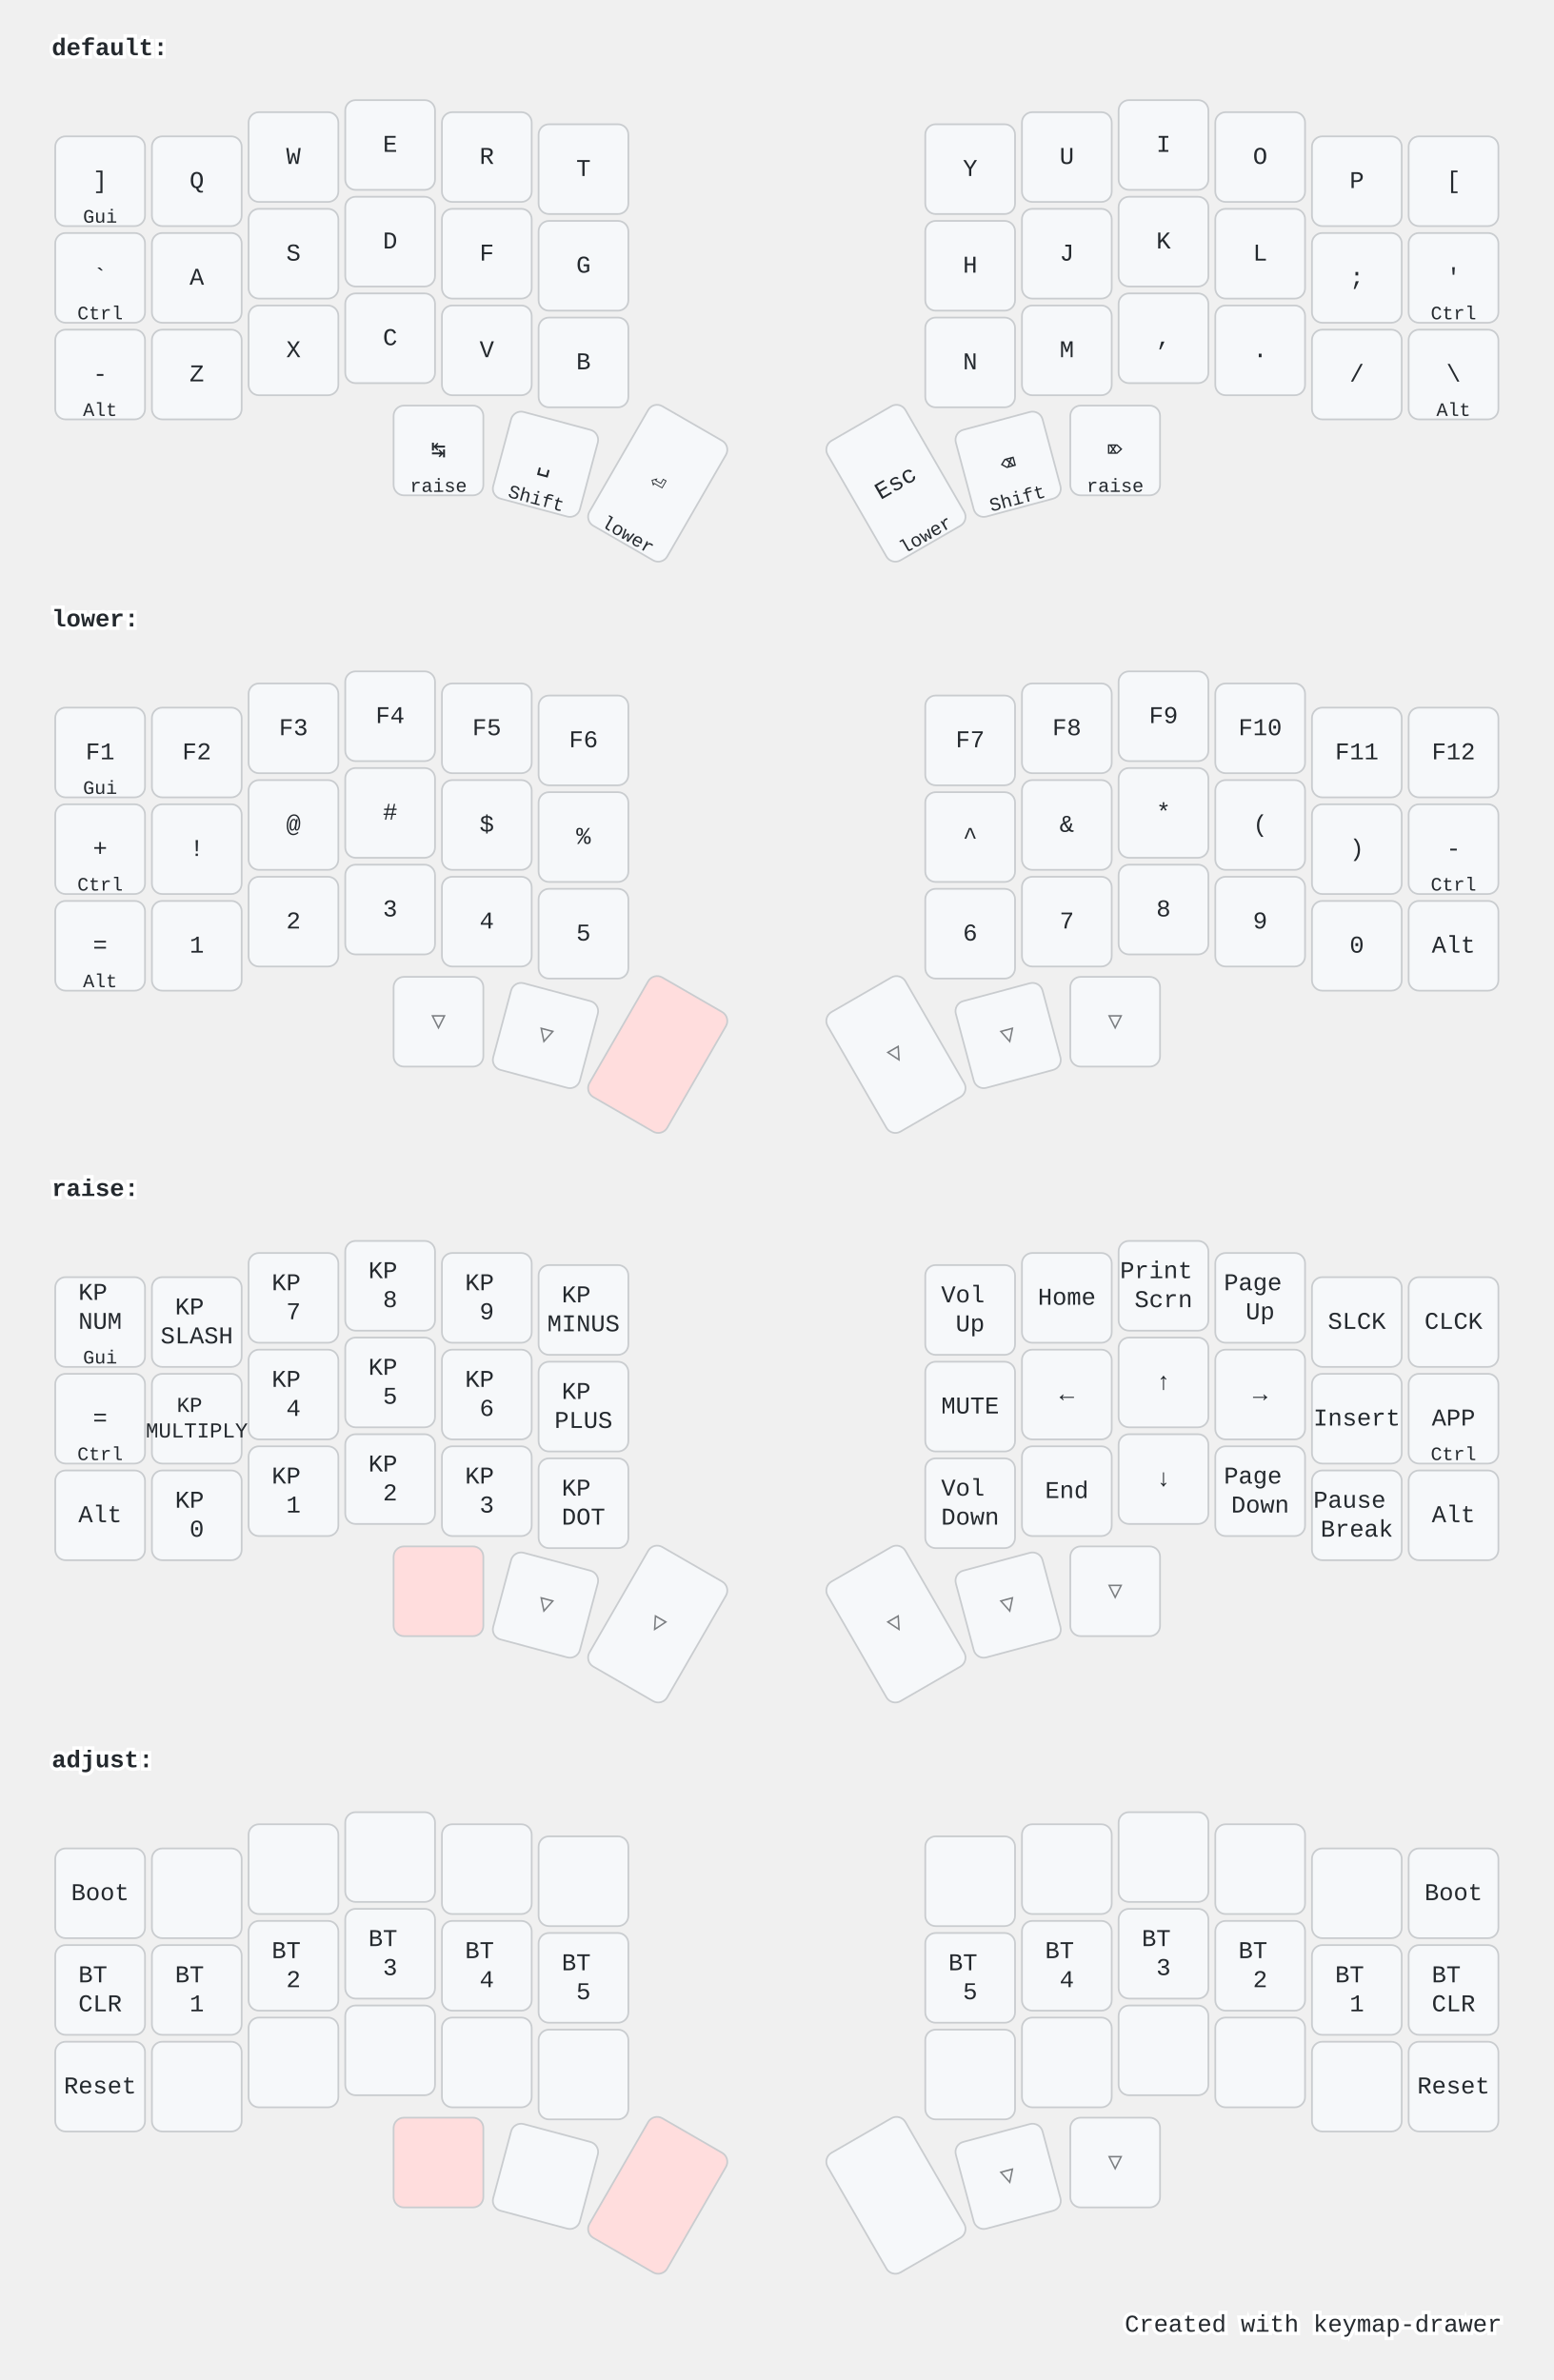
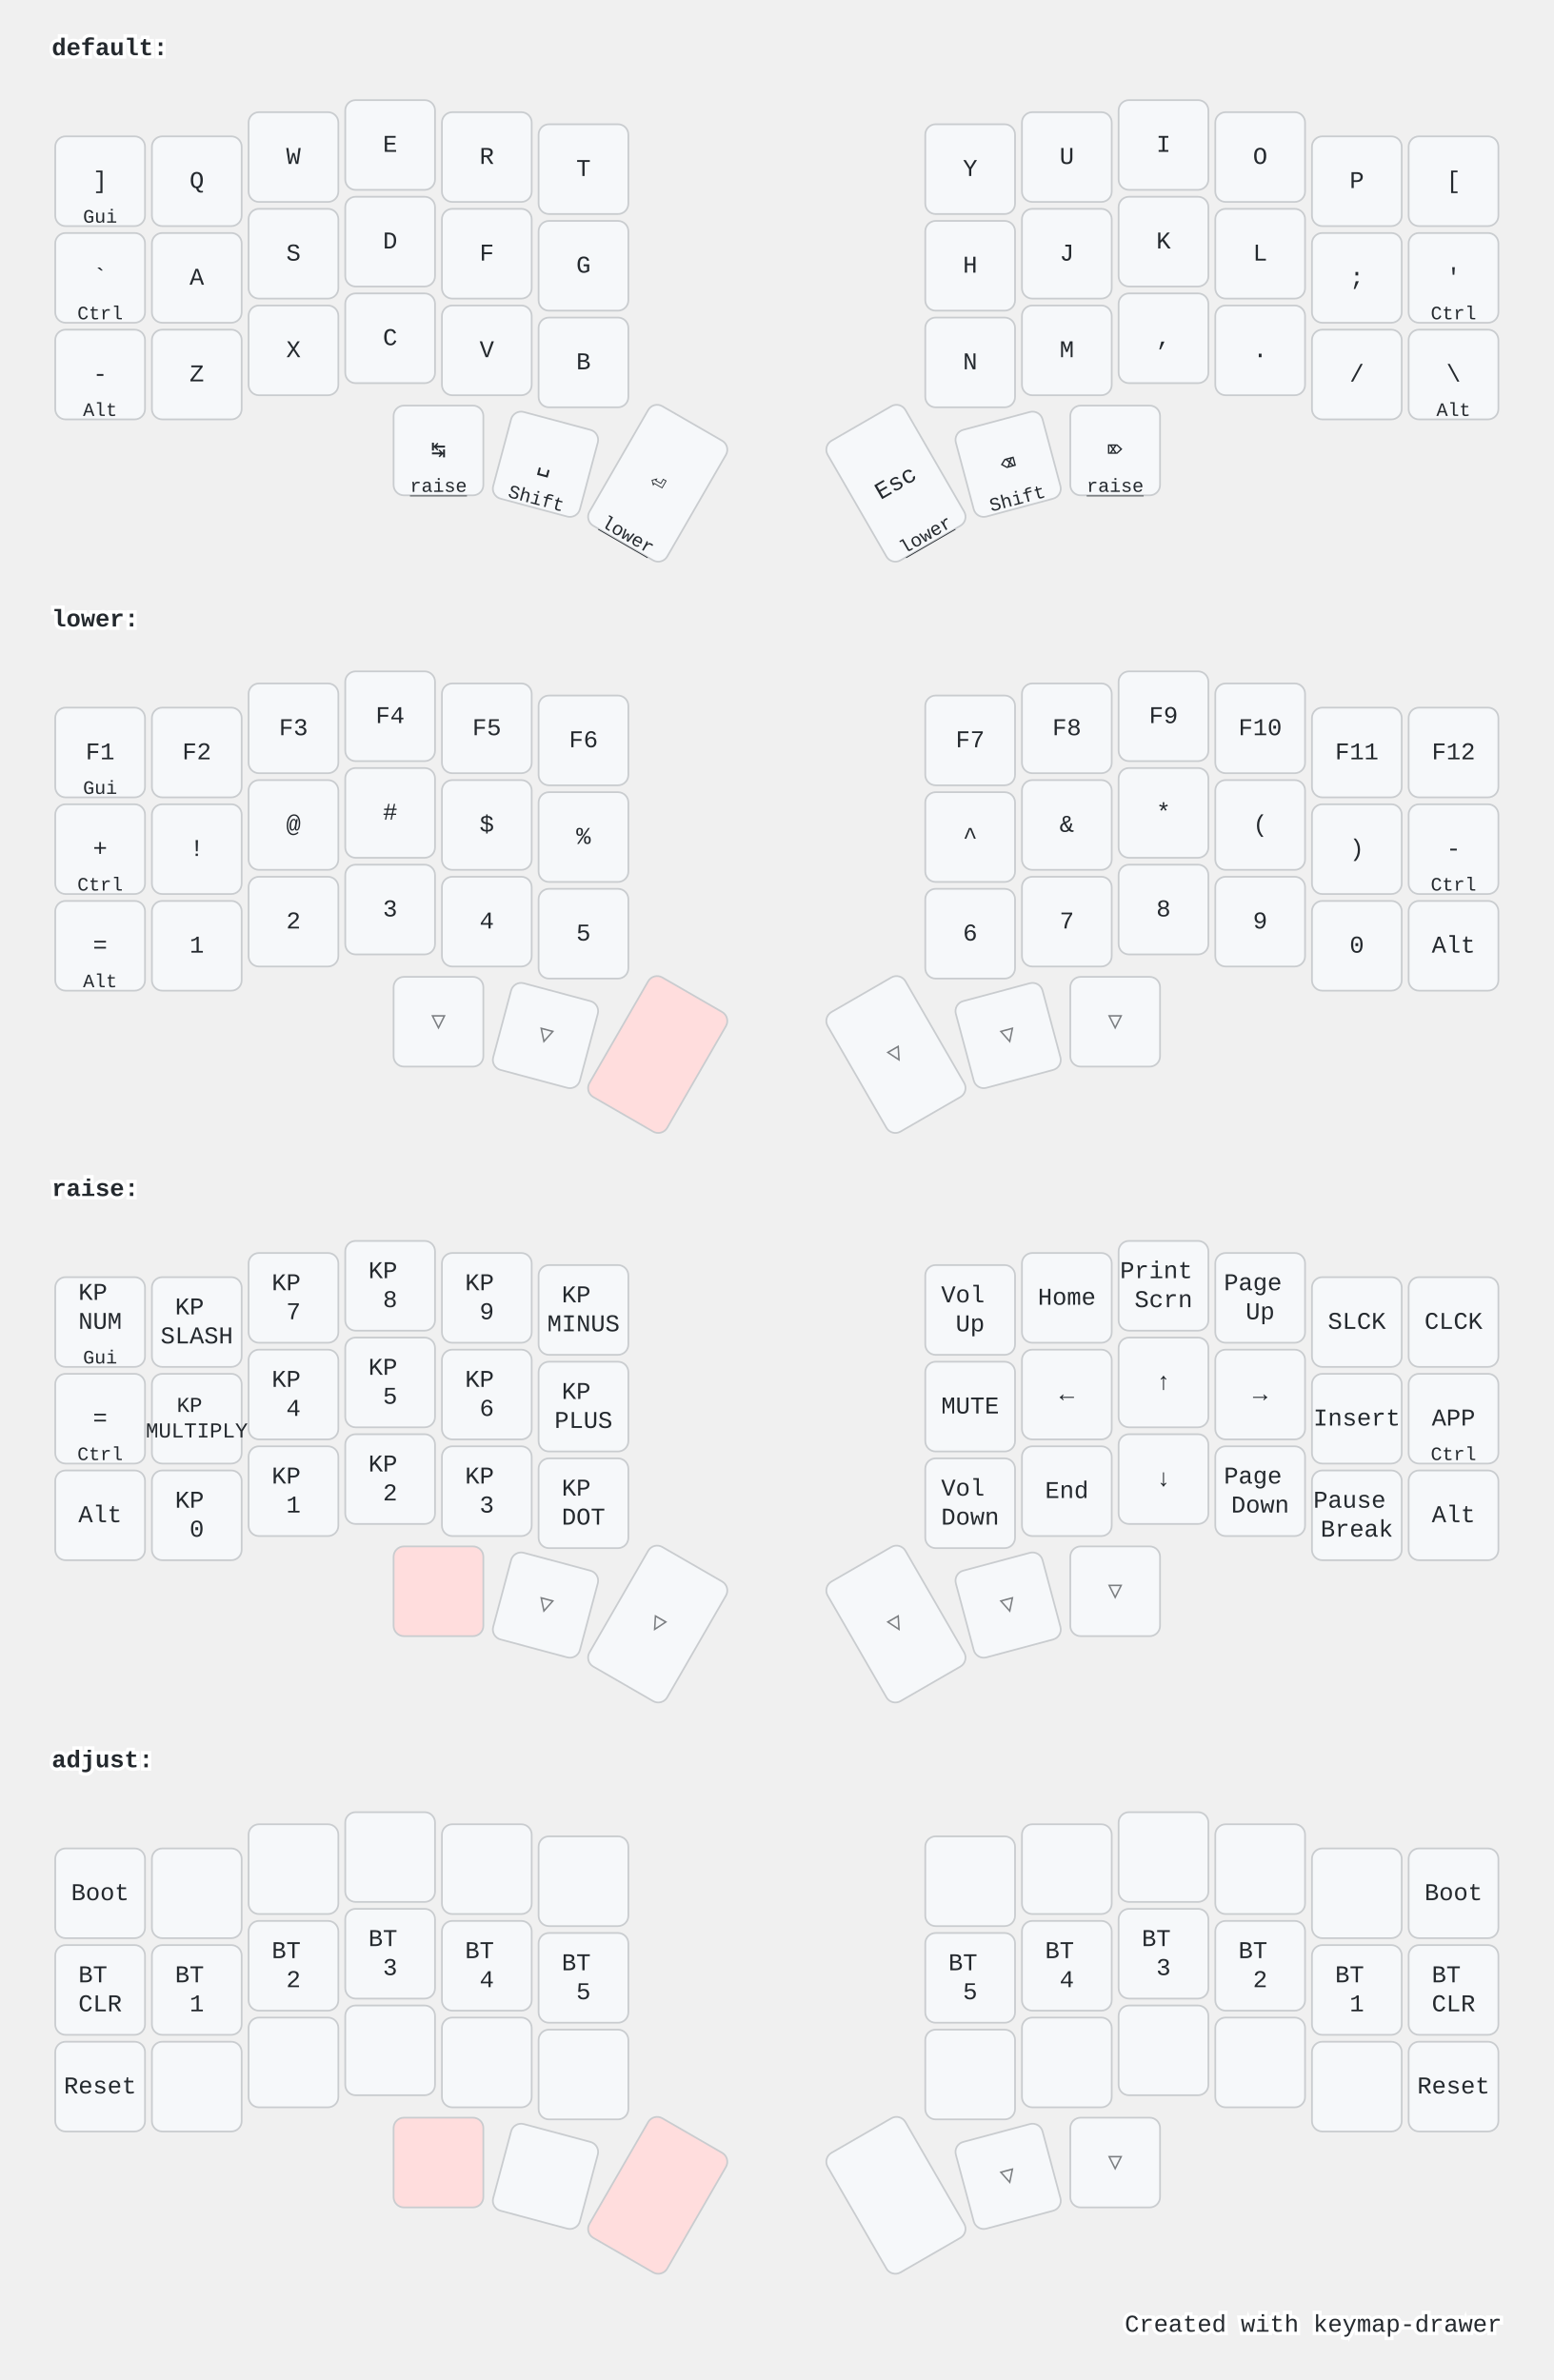
<svg xmlns="http://www.w3.org/2000/svg" width="900" height="1379" viewBox="0 0 900 1379" class="keymap">
  <style>/* inherit to force styles through use tags */
svg path {
    fill: inherit;
}

/* font and background color specifications */
svg.keymap {
    font-family: SFMono-Regular,Consolas,Liberation Mono,Menlo,monospace;
    font-size: 14px;
    font-kerning: normal;
    text-rendering: optimizeLegibility;
    fill: #24292e;
}

/* default key styling */
rect.key {
    fill: #f6f8fa;
}

rect.key, rect.combo {
    stroke: #c9cccf;
    stroke-width: 1;
}

/* default key side styling, only used is draw_key_sides is set */
rect.side {
    filter: brightness(90%);
}

/* color accent for combo boxes */
rect.combo, rect.combo-separate {
    fill: #cdf;
}

/* color accent for held keys */
rect.held, rect.combo.held {
    fill: #fdd;
}

/* color accent for ghost (optional) keys */
rect.ghost, rect.combo.ghost {
    stroke-dasharray: 4, 4;
    stroke-width: 2;
}

text {
    text-anchor: middle;
    dominant-baseline: middle;
}

/* styling for layer labels */
text.label {
    font-weight: bold;
    text-anchor: start;
    stroke: white;
    stroke-width: 4;
    paint-order: stroke;
}

/* styling for optional footer */
text.footer {
    text-anchor: end;
    dominant-baseline: auto;
    stroke: white;
    stroke-width: 4;
    paint-order: stroke;
}

/* styling for combo tap, and key hold/shifted label text */
text.combo, text.hold, text.shifted {
    font-size: 11px;
}

text.hold {
    text-anchor: middle;
    dominant-baseline: auto;
}

text.shifted {
    text-anchor: middle;
    dominant-baseline: hanging;
+ }
+ 
+ text.layer-activator {
+     text-decoration: underline;
}

/* styling for hold/shifted label text in combo box */
text.combo.hold, text.combo.shifted {
    font-size: 8px;
}

/* lighter symbol for transparent keys */
text.trans {
    fill: #7b7e81;
}

/* styling for combo dendrons */
path.combo {
    stroke-width: 1;
    stroke: gray;
    fill: none;
}

/* Start Tabler Icons Cleanup */
/* cannot use height/width with glyphs */
.icon-tabler &gt; path {
    fill: inherit;
    stroke: inherit;
    stroke-width: 2;
}
/* hide tabler's default box */
.icon-tabler &gt; path[stroke="none"][fill="none"] {
    visibility: hidden;
}
/* End Tabler Icons Cleanup */

@media (prefers-color-scheme: dark) {
svg.keymap { fill: #d1d6db; }
rect.key { fill: #3f4750; }
rect.key, rect.combo { stroke: #60666c; }
rect.combo, rect.combo-separate { fill: #1f3d7a; }
rect.held, rect.combo.held { fill: #854747; }
text.label, text.footer { stroke: black; }
text.trans { fill: #7e8184; }
path.combo { stroke: #7f7f7f; }

}</style>
  <g transform="translate(30, 0)" class="layer-default">
-     <text x="0" y="28" class="label">default:</text>
+     <text x="0" y="28" class="label" id="default">default:</text>
    <g transform="translate(0, 56)">
      <g transform="translate(28, 49)" class="key keypos-0">
        <rect rx="6" ry="6" x="-26" y="-26" width="52" height="52" class="key" />
        <text x="0" y="0" class="key tap">]</text>
        <text x="0" y="24" class="key hold">Gui</text>
      </g>
      <g transform="translate(84, 49)" class="key keypos-1">
        <rect rx="6" ry="6" x="-26" y="-26" width="52" height="52" class="key" />
        <text x="0" y="0" class="key tap">Q</text>
      </g>
      <g transform="translate(140, 35)" class="key keypos-2">
        <rect rx="6" ry="6" x="-26" y="-26" width="52" height="52" class="key" />
        <text x="0" y="0" class="key tap">W</text>
      </g>
      <g transform="translate(196, 28)" class="key keypos-3">
        <rect rx="6" ry="6" x="-26" y="-26" width="52" height="52" class="key" />
        <text x="0" y="0" class="key tap">E</text>
      </g>
      <g transform="translate(252, 35)" class="key keypos-4">
        <rect rx="6" ry="6" x="-26" y="-26" width="52" height="52" class="key" />
        <text x="0" y="0" class="key tap">R</text>
      </g>
      <g transform="translate(308, 42)" class="key keypos-5">
        <rect rx="6" ry="6" x="-26" y="-26" width="52" height="52" class="key" />
        <text x="0" y="0" class="key tap">T</text>
      </g>
      <g transform="translate(532, 42)" class="key keypos-6">
        <rect rx="6" ry="6" x="-26" y="-26" width="52" height="52" class="key" />
        <text x="0" y="0" class="key tap">Y</text>
      </g>
      <g transform="translate(588, 35)" class="key keypos-7">
        <rect rx="6" ry="6" x="-26" y="-26" width="52" height="52" class="key" />
        <text x="0" y="0" class="key tap">U</text>
      </g>
      <g transform="translate(644, 28)" class="key keypos-8">
        <rect rx="6" ry="6" x="-26" y="-26" width="52" height="52" class="key" />
        <text x="0" y="0" class="key tap">I</text>
      </g>
      <g transform="translate(700, 35)" class="key keypos-9">
        <rect rx="6" ry="6" x="-26" y="-26" width="52" height="52" class="key" />
        <text x="0" y="0" class="key tap">O</text>
      </g>
      <g transform="translate(756, 49)" class="key keypos-10">
        <rect rx="6" ry="6" x="-26" y="-26" width="52" height="52" class="key" />
        <text x="0" y="0" class="key tap">P</text>
      </g>
      <g transform="translate(812, 49)" class="key keypos-11">
        <rect rx="6" ry="6" x="-26" y="-26" width="52" height="52" class="key" />
        <text x="0" y="0" class="key tap">[</text>
      </g>
      <g transform="translate(28, 105)" class="key keypos-12">
        <rect rx="6" ry="6" x="-26" y="-26" width="52" height="52" class="key" />
        <text x="0" y="0" class="key tap">`</text>
        <text x="0" y="24" class="key hold">Ctrl</text>
      </g>
      <g transform="translate(84, 105)" class="key keypos-13">
        <rect rx="6" ry="6" x="-26" y="-26" width="52" height="52" class="key" />
        <text x="0" y="0" class="key tap">A</text>
      </g>
      <g transform="translate(140, 91)" class="key keypos-14">
        <rect rx="6" ry="6" x="-26" y="-26" width="52" height="52" class="key" />
        <text x="0" y="0" class="key tap">S</text>
      </g>
      <g transform="translate(196, 84)" class="key keypos-15">
        <rect rx="6" ry="6" x="-26" y="-26" width="52" height="52" class="key" />
        <text x="0" y="0" class="key tap">D</text>
      </g>
      <g transform="translate(252, 91)" class="key keypos-16">
        <rect rx="6" ry="6" x="-26" y="-26" width="52" height="52" class="key" />
        <text x="0" y="0" class="key tap">F</text>
      </g>
      <g transform="translate(308, 98)" class="key keypos-17">
        <rect rx="6" ry="6" x="-26" y="-26" width="52" height="52" class="key" />
        <text x="0" y="0" class="key tap">G</text>
      </g>
      <g transform="translate(532, 98)" class="key keypos-18">
        <rect rx="6" ry="6" x="-26" y="-26" width="52" height="52" class="key" />
        <text x="0" y="0" class="key tap">H</text>
      </g>
      <g transform="translate(588, 91)" class="key keypos-19">
        <rect rx="6" ry="6" x="-26" y="-26" width="52" height="52" class="key" />
        <text x="0" y="0" class="key tap">J</text>
      </g>
      <g transform="translate(644, 84)" class="key keypos-20">
        <rect rx="6" ry="6" x="-26" y="-26" width="52" height="52" class="key" />
        <text x="0" y="0" class="key tap">K</text>
      </g>
      <g transform="translate(700, 91)" class="key keypos-21">
        <rect rx="6" ry="6" x="-26" y="-26" width="52" height="52" class="key" />
        <text x="0" y="0" class="key tap">L</text>
      </g>
      <g transform="translate(756, 105)" class="key keypos-22">
        <rect rx="6" ry="6" x="-26" y="-26" width="52" height="52" class="key" />
        <text x="0" y="0" class="key tap">;</text>
      </g>
      <g transform="translate(812, 105)" class="key keypos-23">
        <rect rx="6" ry="6" x="-26" y="-26" width="52" height="52" class="key" />
        <text x="0" y="0" class="key tap">'</text>
        <text x="0" y="24" class="key hold">Ctrl</text>
      </g>
      <g transform="translate(28, 161)" class="key keypos-24">
        <rect rx="6" ry="6" x="-26" y="-26" width="52" height="52" class="key" />
        <text x="0" y="0" class="key tap">-</text>
        <text x="0" y="24" class="key hold">Alt</text>
      </g>
      <g transform="translate(84, 161)" class="key keypos-25">
        <rect rx="6" ry="6" x="-26" y="-26" width="52" height="52" class="key" />
        <text x="0" y="0" class="key tap">Z</text>
      </g>
      <g transform="translate(140, 147)" class="key keypos-26">
        <rect rx="6" ry="6" x="-26" y="-26" width="52" height="52" class="key" />
        <text x="0" y="0" class="key tap">X</text>
      </g>
      <g transform="translate(196, 140)" class="key keypos-27">
        <rect rx="6" ry="6" x="-26" y="-26" width="52" height="52" class="key" />
        <text x="0" y="0" class="key tap">C</text>
      </g>
      <g transform="translate(252, 147)" class="key keypos-28">
        <rect rx="6" ry="6" x="-26" y="-26" width="52" height="52" class="key" />
        <text x="0" y="0" class="key tap">V</text>
      </g>
      <g transform="translate(308, 154)" class="key keypos-29">
        <rect rx="6" ry="6" x="-26" y="-26" width="52" height="52" class="key" />
        <text x="0" y="0" class="key tap">B</text>
      </g>
      <g transform="translate(532, 154)" class="key keypos-30">
        <rect rx="6" ry="6" x="-26" y="-26" width="52" height="52" class="key" />
        <text x="0" y="0" class="key tap">N</text>
      </g>
      <g transform="translate(588, 147)" class="key keypos-31">
        <rect rx="6" ry="6" x="-26" y="-26" width="52" height="52" class="key" />
        <text x="0" y="0" class="key tap">M</text>
      </g>
      <g transform="translate(644, 140)" class="key keypos-32">
        <rect rx="6" ry="6" x="-26" y="-26" width="52" height="52" class="key" />
        <text x="0" y="0" class="key tap">,</text>
      </g>
      <g transform="translate(700, 147)" class="key keypos-33">
        <rect rx="6" ry="6" x="-26" y="-26" width="52" height="52" class="key" />
        <text x="0" y="0" class="key tap">.</text>
      </g>
      <g transform="translate(756, 161)" class="key keypos-34">
        <rect rx="6" ry="6" x="-26" y="-26" width="52" height="52" class="key" />
        <text x="0" y="0" class="key tap">/</text>
      </g>
      <g transform="translate(812, 161)" class="key keypos-35">
        <rect rx="6" ry="6" x="-26" y="-26" width="52" height="52" class="key" />
        <text x="0" y="0" class="key tap">\</text>
        <text x="0" y="24" class="key hold">Alt</text>
      </g>
      <g transform="translate(224, 205)" class="key keypos-36">
        <rect rx="6" ry="6" x="-26" y="-26" width="52" height="52" class="key" />
        <text x="0" y="0" class="key tap">↹</text>
-         <text x="0" y="24" class="key hold">raise</text>
+         <a href="#raise">
+           <text x="0" y="24" class="key hold layer-activator">raise</text>
+         </a>
      </g>
      <g transform="translate(286, 213) rotate(15.0)" class="key keypos-37">
        <rect rx="6" ry="6" x="-26" y="-26" width="52" height="52" class="key" />
        <text x="0" y="0" class="key tap">␣</text>
        <text x="0" y="24" class="key hold">Shift</text>
      </g>
      <g transform="translate(351, 224) rotate(30.0)" class="key keypos-38">
        <rect rx="6" ry="6" x="-26" y="-40" width="52" height="80" class="key" />
        <text x="0" y="0" class="key tap">⏎</text>
-         <text x="0" y="38" class="key hold">lower</text>
+         <a href="#lower">
+           <text x="0" y="38" class="key hold layer-activator">lower</text>
+         </a>
      </g>
      <g transform="translate(489, 224) rotate(-30.0)" class="key keypos-39">
        <rect rx="6" ry="6" x="-26" y="-40" width="52" height="80" class="key" />
        <text x="0" y="0" class="key tap">Esc</text>
-         <text x="0" y="38" class="key hold">lower</text>
+         <a href="#lower">
+           <text x="0" y="38" class="key hold layer-activator">lower</text>
+         </a>
      </g>
      <g transform="translate(554, 213) rotate(-15.0)" class="key keypos-40">
        <rect rx="6" ry="6" x="-26" y="-26" width="52" height="52" class="key" />
        <text x="0" y="0" class="key tap">⌫</text>
        <text x="0" y="24" class="key hold">Shift</text>
      </g>
      <g transform="translate(616, 205)" class="key keypos-41">
        <rect rx="6" ry="6" x="-26" y="-26" width="52" height="52" class="key" />
        <text x="0" y="0" class="key tap">⌦</text>
-         <text x="0" y="24" class="key hold">raise</text>
+         <a href="#raise">
+           <text x="0" y="24" class="key hold layer-activator">raise</text>
+         </a>
      </g>
    </g>
  </g>
  <g transform="translate(30, 331)" class="layer-lower">
-     <text x="0" y="28" class="label">lower:</text>
+     <text x="0" y="28" class="label" id="lower">lower:</text>
    <g transform="translate(0, 56)">
      <g transform="translate(28, 49)" class="key keypos-0">
        <rect rx="6" ry="6" x="-26" y="-26" width="52" height="52" class="key" />
        <text x="0" y="0" class="key tap">F1</text>
        <text x="0" y="24" class="key hold">Gui</text>
      </g>
      <g transform="translate(84, 49)" class="key keypos-1">
        <rect rx="6" ry="6" x="-26" y="-26" width="52" height="52" class="key" />
        <text x="0" y="0" class="key tap">F2</text>
      </g>
      <g transform="translate(140, 35)" class="key keypos-2">
        <rect rx="6" ry="6" x="-26" y="-26" width="52" height="52" class="key" />
        <text x="0" y="0" class="key tap">F3</text>
      </g>
      <g transform="translate(196, 28)" class="key keypos-3">
        <rect rx="6" ry="6" x="-26" y="-26" width="52" height="52" class="key" />
        <text x="0" y="0" class="key tap">F4</text>
      </g>
      <g transform="translate(252, 35)" class="key keypos-4">
        <rect rx="6" ry="6" x="-26" y="-26" width="52" height="52" class="key" />
        <text x="0" y="0" class="key tap">F5</text>
      </g>
      <g transform="translate(308, 42)" class="key keypos-5">
        <rect rx="6" ry="6" x="-26" y="-26" width="52" height="52" class="key" />
        <text x="0" y="0" class="key tap">F6</text>
      </g>
      <g transform="translate(532, 42)" class="key keypos-6">
        <rect rx="6" ry="6" x="-26" y="-26" width="52" height="52" class="key" />
        <text x="0" y="0" class="key tap">F7</text>
      </g>
      <g transform="translate(588, 35)" class="key keypos-7">
        <rect rx="6" ry="6" x="-26" y="-26" width="52" height="52" class="key" />
        <text x="0" y="0" class="key tap">F8</text>
      </g>
      <g transform="translate(644, 28)" class="key keypos-8">
        <rect rx="6" ry="6" x="-26" y="-26" width="52" height="52" class="key" />
        <text x="0" y="0" class="key tap">F9</text>
      </g>
      <g transform="translate(700, 35)" class="key keypos-9">
        <rect rx="6" ry="6" x="-26" y="-26" width="52" height="52" class="key" />
        <text x="0" y="0" class="key tap">F10</text>
      </g>
      <g transform="translate(756, 49)" class="key keypos-10">
        <rect rx="6" ry="6" x="-26" y="-26" width="52" height="52" class="key" />
        <text x="0" y="0" class="key tap">F11</text>
      </g>
      <g transform="translate(812, 49)" class="key keypos-11">
        <rect rx="6" ry="6" x="-26" y="-26" width="52" height="52" class="key" />
        <text x="0" y="0" class="key tap">F12</text>
      </g>
      <g transform="translate(28, 105)" class="key keypos-12">
        <rect rx="6" ry="6" x="-26" y="-26" width="52" height="52" class="key" />
        <text x="0" y="0" class="key tap">+</text>
        <text x="0" y="24" class="key hold">Ctrl</text>
      </g>
      <g transform="translate(84, 105)" class="key keypos-13">
        <rect rx="6" ry="6" x="-26" y="-26" width="52" height="52" class="key" />
        <text x="0" y="0" class="key tap">!</text>
      </g>
      <g transform="translate(140, 91)" class="key keypos-14">
        <rect rx="6" ry="6" x="-26" y="-26" width="52" height="52" class="key" />
        <text x="0" y="0" class="key tap">@</text>
      </g>
      <g transform="translate(196, 84)" class="key keypos-15">
        <rect rx="6" ry="6" x="-26" y="-26" width="52" height="52" class="key" />
        <text x="0" y="0" class="key tap">#</text>
      </g>
      <g transform="translate(252, 91)" class="key keypos-16">
        <rect rx="6" ry="6" x="-26" y="-26" width="52" height="52" class="key" />
        <text x="0" y="0" class="key tap">$</text>
      </g>
      <g transform="translate(308, 98)" class="key keypos-17">
        <rect rx="6" ry="6" x="-26" y="-26" width="52" height="52" class="key" />
        <text x="0" y="0" class="key tap">%</text>
      </g>
      <g transform="translate(532, 98)" class="key keypos-18">
        <rect rx="6" ry="6" x="-26" y="-26" width="52" height="52" class="key" />
        <text x="0" y="0" class="key tap">^</text>
      </g>
      <g transform="translate(588, 91)" class="key keypos-19">
        <rect rx="6" ry="6" x="-26" y="-26" width="52" height="52" class="key" />
        <text x="0" y="0" class="key tap">&amp;</text>
      </g>
      <g transform="translate(644, 84)" class="key keypos-20">
        <rect rx="6" ry="6" x="-26" y="-26" width="52" height="52" class="key" />
        <text x="0" y="0" class="key tap">*</text>
      </g>
      <g transform="translate(700, 91)" class="key keypos-21">
        <rect rx="6" ry="6" x="-26" y="-26" width="52" height="52" class="key" />
        <text x="0" y="0" class="key tap">(</text>
      </g>
      <g transform="translate(756, 105)" class="key keypos-22">
        <rect rx="6" ry="6" x="-26" y="-26" width="52" height="52" class="key" />
        <text x="0" y="0" class="key tap">)</text>
      </g>
      <g transform="translate(812, 105)" class="key keypos-23">
        <rect rx="6" ry="6" x="-26" y="-26" width="52" height="52" class="key" />
        <text x="0" y="0" class="key tap">-</text>
        <text x="0" y="24" class="key hold">Ctrl</text>
      </g>
      <g transform="translate(28, 161)" class="key keypos-24">
        <rect rx="6" ry="6" x="-26" y="-26" width="52" height="52" class="key" />
        <text x="0" y="0" class="key tap">=</text>
        <text x="0" y="24" class="key hold">Alt</text>
      </g>
      <g transform="translate(84, 161)" class="key keypos-25">
        <rect rx="6" ry="6" x="-26" y="-26" width="52" height="52" class="key" />
        <text x="0" y="0" class="key tap">1</text>
      </g>
      <g transform="translate(140, 147)" class="key keypos-26">
        <rect rx="6" ry="6" x="-26" y="-26" width="52" height="52" class="key" />
        <text x="0" y="0" class="key tap">2</text>
      </g>
      <g transform="translate(196, 140)" class="key keypos-27">
        <rect rx="6" ry="6" x="-26" y="-26" width="52" height="52" class="key" />
        <text x="0" y="0" class="key tap">3</text>
      </g>
      <g transform="translate(252, 147)" class="key keypos-28">
        <rect rx="6" ry="6" x="-26" y="-26" width="52" height="52" class="key" />
        <text x="0" y="0" class="key tap">4</text>
      </g>
      <g transform="translate(308, 154)" class="key keypos-29">
        <rect rx="6" ry="6" x="-26" y="-26" width="52" height="52" class="key" />
        <text x="0" y="0" class="key tap">5</text>
      </g>
      <g transform="translate(532, 154)" class="key keypos-30">
        <rect rx="6" ry="6" x="-26" y="-26" width="52" height="52" class="key" />
        <text x="0" y="0" class="key tap">6</text>
      </g>
      <g transform="translate(588, 147)" class="key keypos-31">
        <rect rx="6" ry="6" x="-26" y="-26" width="52" height="52" class="key" />
        <text x="0" y="0" class="key tap">7</text>
      </g>
      <g transform="translate(644, 140)" class="key keypos-32">
        <rect rx="6" ry="6" x="-26" y="-26" width="52" height="52" class="key" />
        <text x="0" y="0" class="key tap">8</text>
      </g>
      <g transform="translate(700, 147)" class="key keypos-33">
        <rect rx="6" ry="6" x="-26" y="-26" width="52" height="52" class="key" />
        <text x="0" y="0" class="key tap">9</text>
      </g>
      <g transform="translate(756, 161)" class="key keypos-34">
        <rect rx="6" ry="6" x="-26" y="-26" width="52" height="52" class="key" />
        <text x="0" y="0" class="key tap">0</text>
      </g>
      <g transform="translate(812, 161)" class="key keypos-35">
        <rect rx="6" ry="6" x="-26" y="-26" width="52" height="52" class="key" />
        <text x="0" y="0" class="key tap">Alt</text>
      </g>
      <g transform="translate(224, 205)" class="key trans keypos-36">
        <rect rx="6" ry="6" x="-26" y="-26" width="52" height="52" class="key trans" />
        <text x="0" y="0" class="key trans tap">▽</text>
      </g>
      <g transform="translate(286, 213) rotate(15.0)" class="key trans keypos-37">
        <rect rx="6" ry="6" x="-26" y="-26" width="52" height="52" class="key trans" />
        <text x="0" y="0" class="key trans tap">▽</text>
      </g>
      <g transform="translate(351, 224) rotate(30.0)" class="key held keypos-38">
        <rect rx="6" ry="6" x="-26" y="-40" width="52" height="80" class="key held" />
      </g>
      <g transform="translate(489, 224) rotate(-30.0)" class="key trans keypos-39">
        <rect rx="6" ry="6" x="-26" y="-40" width="52" height="80" class="key trans" />
        <text x="0" y="0" class="key trans tap">▽</text>
      </g>
      <g transform="translate(554, 213) rotate(-15.0)" class="key trans keypos-40">
        <rect rx="6" ry="6" x="-26" y="-26" width="52" height="52" class="key trans" />
        <text x="0" y="0" class="key trans tap">▽</text>
      </g>
      <g transform="translate(616, 205)" class="key trans keypos-41">
        <rect rx="6" ry="6" x="-26" y="-26" width="52" height="52" class="key trans" />
        <text x="0" y="0" class="key trans tap">▽</text>
      </g>
    </g>
  </g>
  <g transform="translate(30, 661)" class="layer-raise">
-     <text x="0" y="28" class="label">raise:</text>
+     <text x="0" y="28" class="label" id="raise">raise:</text>
    <g transform="translate(0, 56)">
      <g transform="translate(28, 49)" class="key keypos-0">
        <rect rx="6" ry="6" x="-26" y="-26" width="52" height="52" class="key" />
        <text x="0" y="0" class="key tap">
          <tspan x="0" dy="-1.2em">KP</tspan>
          <tspan x="0" dy="1.2em">NUM</tspan>
        </text>
        <text x="0" y="24" class="key hold">Gui</text>
      </g>
      <g transform="translate(84, 49)" class="key keypos-1">
        <rect rx="6" ry="6" x="-26" y="-26" width="52" height="52" class="key" />
        <text x="0" y="0" class="key tap">
          <tspan x="0" dy="-0.6em">KP</tspan>
          <tspan x="0" dy="1.2em">SLASH</tspan>
        </text>
      </g>
      <g transform="translate(140, 35)" class="key keypos-2">
        <rect rx="6" ry="6" x="-26" y="-26" width="52" height="52" class="key" />
        <text x="0" y="0" class="key tap">
          <tspan x="0" dy="-0.6em">KP</tspan>
          <tspan x="0" dy="1.2em">7</tspan>
        </text>
      </g>
      <g transform="translate(196, 28)" class="key keypos-3">
        <rect rx="6" ry="6" x="-26" y="-26" width="52" height="52" class="key" />
        <text x="0" y="0" class="key tap">
          <tspan x="0" dy="-0.6em">KP</tspan>
          <tspan x="0" dy="1.2em">8</tspan>
        </text>
      </g>
      <g transform="translate(252, 35)" class="key keypos-4">
        <rect rx="6" ry="6" x="-26" y="-26" width="52" height="52" class="key" />
        <text x="0" y="0" class="key tap">
          <tspan x="0" dy="-0.6em">KP</tspan>
          <tspan x="0" dy="1.2em">9</tspan>
        </text>
      </g>
      <g transform="translate(308, 42)" class="key keypos-5">
        <rect rx="6" ry="6" x="-26" y="-26" width="52" height="52" class="key" />
        <text x="0" y="0" class="key tap">
          <tspan x="0" dy="-0.6em">KP</tspan>
          <tspan x="0" dy="1.2em">MINUS</tspan>
        </text>
      </g>
      <g transform="translate(532, 42)" class="key keypos-6">
        <rect rx="6" ry="6" x="-26" y="-26" width="52" height="52" class="key" />
        <text x="0" y="0" class="key tap">
          <tspan x="0" dy="-0.6em">Vol</tspan>
          <tspan x="0" dy="1.2em">Up</tspan>
        </text>
      </g>
      <g transform="translate(588, 35)" class="key keypos-7">
        <rect rx="6" ry="6" x="-26" y="-26" width="52" height="52" class="key" />
        <text x="0" y="0" class="key tap">Home</text>
      </g>
      <g transform="translate(644, 28)" class="key keypos-8">
        <rect rx="6" ry="6" x="-26" y="-26" width="52" height="52" class="key" />
        <text x="0" y="0" class="key tap">
          <tspan x="0" dy="-0.6em">Print</tspan>
          <tspan x="0" dy="1.2em">Scrn</tspan>
        </text>
      </g>
      <g transform="translate(700, 35)" class="key keypos-9">
        <rect rx="6" ry="6" x="-26" y="-26" width="52" height="52" class="key" />
        <text x="0" y="0" class="key tap">
          <tspan x="0" dy="-0.6em">Page</tspan>
          <tspan x="0" dy="1.2em">Up</tspan>
        </text>
      </g>
      <g transform="translate(756, 49)" class="key keypos-10">
        <rect rx="6" ry="6" x="-26" y="-26" width="52" height="52" class="key" />
        <text x="0" y="0" class="key tap">SLCK</text>
      </g>
      <g transform="translate(812, 49)" class="key keypos-11">
        <rect rx="6" ry="6" x="-26" y="-26" width="52" height="52" class="key" />
        <text x="0" y="0" class="key tap">CLCK</text>
      </g>
      <g transform="translate(28, 105)" class="key keypos-12">
        <rect rx="6" ry="6" x="-26" y="-26" width="52" height="52" class="key" />
        <text x="0" y="0" class="key tap">=</text>
        <text x="0" y="24" class="key hold">Ctrl</text>
      </g>
      <g transform="translate(84, 105)" class="key keypos-13">
        <rect rx="6" ry="6" x="-26" y="-26" width="52" height="52" class="key" />
        <text x="0" y="0" class="key tap">
          <tspan x="0" dy="-0.6em" style="font-size: 88%">KP</tspan>
          <tspan x="0" dy="1.2em" style="font-size: 88%">MULTIPLY</tspan>
        </text>
      </g>
      <g transform="translate(140, 91)" class="key keypos-14">
        <rect rx="6" ry="6" x="-26" y="-26" width="52" height="52" class="key" />
        <text x="0" y="0" class="key tap">
          <tspan x="0" dy="-0.6em">KP</tspan>
          <tspan x="0" dy="1.2em">4</tspan>
        </text>
      </g>
      <g transform="translate(196, 84)" class="key keypos-15">
        <rect rx="6" ry="6" x="-26" y="-26" width="52" height="52" class="key" />
        <text x="0" y="0" class="key tap">
          <tspan x="0" dy="-0.6em">KP</tspan>
          <tspan x="0" dy="1.2em">5</tspan>
        </text>
      </g>
      <g transform="translate(252, 91)" class="key keypos-16">
        <rect rx="6" ry="6" x="-26" y="-26" width="52" height="52" class="key" />
        <text x="0" y="0" class="key tap">
          <tspan x="0" dy="-0.6em">KP</tspan>
          <tspan x="0" dy="1.2em">6</tspan>
        </text>
      </g>
      <g transform="translate(308, 98)" class="key keypos-17">
        <rect rx="6" ry="6" x="-26" y="-26" width="52" height="52" class="key" />
        <text x="0" y="0" class="key tap">
          <tspan x="0" dy="-0.6em">KP</tspan>
          <tspan x="0" dy="1.2em">PLUS</tspan>
        </text>
      </g>
      <g transform="translate(532, 98)" class="key keypos-18">
        <rect rx="6" ry="6" x="-26" y="-26" width="52" height="52" class="key" />
        <text x="0" y="0" class="key tap">MUTE</text>
      </g>
      <g transform="translate(588, 91)" class="key keypos-19">
        <rect rx="6" ry="6" x="-26" y="-26" width="52" height="52" class="key" />
        <text x="0" y="0" class="key tap">←</text>
      </g>
      <g transform="translate(644, 84)" class="key keypos-20">
        <rect rx="6" ry="6" x="-26" y="-26" width="52" height="52" class="key" />
        <text x="0" y="0" class="key tap">↑</text>
      </g>
      <g transform="translate(700, 91)" class="key keypos-21">
        <rect rx="6" ry="6" x="-26" y="-26" width="52" height="52" class="key" />
        <text x="0" y="0" class="key tap">→</text>
      </g>
      <g transform="translate(756, 105)" class="key keypos-22">
        <rect rx="6" ry="6" x="-26" y="-26" width="52" height="52" class="key" />
        <text x="0" y="0" class="key tap">Insert</text>
      </g>
      <g transform="translate(812, 105)" class="key keypos-23">
        <rect rx="6" ry="6" x="-26" y="-26" width="52" height="52" class="key" />
        <text x="0" y="0" class="key tap">APP</text>
        <text x="0" y="24" class="key hold">Ctrl</text>
      </g>
      <g transform="translate(28, 161)" class="key keypos-24">
        <rect rx="6" ry="6" x="-26" y="-26" width="52" height="52" class="key" />
        <text x="0" y="0" class="key tap">Alt</text>
      </g>
      <g transform="translate(84, 161)" class="key keypos-25">
        <rect rx="6" ry="6" x="-26" y="-26" width="52" height="52" class="key" />
        <text x="0" y="0" class="key tap">
          <tspan x="0" dy="-0.6em">KP</tspan>
          <tspan x="0" dy="1.2em">0</tspan>
        </text>
      </g>
      <g transform="translate(140, 147)" class="key keypos-26">
        <rect rx="6" ry="6" x="-26" y="-26" width="52" height="52" class="key" />
        <text x="0" y="0" class="key tap">
          <tspan x="0" dy="-0.6em">KP</tspan>
          <tspan x="0" dy="1.2em">1</tspan>
        </text>
      </g>
      <g transform="translate(196, 140)" class="key keypos-27">
        <rect rx="6" ry="6" x="-26" y="-26" width="52" height="52" class="key" />
        <text x="0" y="0" class="key tap">
          <tspan x="0" dy="-0.6em">KP</tspan>
          <tspan x="0" dy="1.2em">2</tspan>
        </text>
      </g>
      <g transform="translate(252, 147)" class="key keypos-28">
        <rect rx="6" ry="6" x="-26" y="-26" width="52" height="52" class="key" />
        <text x="0" y="0" class="key tap">
          <tspan x="0" dy="-0.6em">KP</tspan>
          <tspan x="0" dy="1.2em">3</tspan>
        </text>
      </g>
      <g transform="translate(308, 154)" class="key keypos-29">
        <rect rx="6" ry="6" x="-26" y="-26" width="52" height="52" class="key" />
        <text x="0" y="0" class="key tap">
          <tspan x="0" dy="-0.6em">KP</tspan>
          <tspan x="0" dy="1.2em">DOT</tspan>
        </text>
      </g>
      <g transform="translate(532, 154)" class="key keypos-30">
        <rect rx="6" ry="6" x="-26" y="-26" width="52" height="52" class="key" />
        <text x="0" y="0" class="key tap">
          <tspan x="0" dy="-0.6em">Vol</tspan>
          <tspan x="0" dy="1.2em">Down</tspan>
        </text>
      </g>
      <g transform="translate(588, 147)" class="key keypos-31">
        <rect rx="6" ry="6" x="-26" y="-26" width="52" height="52" class="key" />
        <text x="0" y="0" class="key tap">End</text>
      </g>
      <g transform="translate(644, 140)" class="key keypos-32">
        <rect rx="6" ry="6" x="-26" y="-26" width="52" height="52" class="key" />
        <text x="0" y="0" class="key tap">↓</text>
      </g>
      <g transform="translate(700, 147)" class="key keypos-33">
        <rect rx="6" ry="6" x="-26" y="-26" width="52" height="52" class="key" />
        <text x="0" y="0" class="key tap">
          <tspan x="0" dy="-0.6em">Page</tspan>
          <tspan x="0" dy="1.2em">Down</tspan>
        </text>
      </g>
      <g transform="translate(756, 161)" class="key keypos-34">
        <rect rx="6" ry="6" x="-26" y="-26" width="52" height="52" class="key" />
        <text x="0" y="0" class="key tap">
          <tspan x="0" dy="-0.6em">Pause</tspan>
          <tspan x="0" dy="1.2em">Break</tspan>
        </text>
      </g>
      <g transform="translate(812, 161)" class="key keypos-35">
        <rect rx="6" ry="6" x="-26" y="-26" width="52" height="52" class="key" />
        <text x="0" y="0" class="key tap">Alt</text>
      </g>
      <g transform="translate(224, 205)" class="key held keypos-36">
        <rect rx="6" ry="6" x="-26" y="-26" width="52" height="52" class="key held" />
      </g>
      <g transform="translate(286, 213) rotate(15.0)" class="key trans keypos-37">
        <rect rx="6" ry="6" x="-26" y="-26" width="52" height="52" class="key trans" />
        <text x="0" y="0" class="key trans tap">▽</text>
      </g>
      <g transform="translate(351, 224) rotate(30.0)" class="key trans keypos-38">
        <rect rx="6" ry="6" x="-26" y="-40" width="52" height="80" class="key trans" />
        <text x="0" y="0" class="key trans tap">▽</text>
      </g>
      <g transform="translate(489, 224) rotate(-30.0)" class="key trans keypos-39">
        <rect rx="6" ry="6" x="-26" y="-40" width="52" height="80" class="key trans" />
        <text x="0" y="0" class="key trans tap">▽</text>
      </g>
      <g transform="translate(554, 213) rotate(-15.0)" class="key trans keypos-40">
        <rect rx="6" ry="6" x="-26" y="-26" width="52" height="52" class="key trans" />
        <text x="0" y="0" class="key trans tap">▽</text>
      </g>
      <g transform="translate(616, 205)" class="key trans keypos-41">
        <rect rx="6" ry="6" x="-26" y="-26" width="52" height="52" class="key trans" />
        <text x="0" y="0" class="key trans tap">▽</text>
      </g>
    </g>
  </g>
  <g transform="translate(30, 992)" class="layer-adjust">
-     <text x="0" y="28" class="label">adjust:</text>
+     <text x="0" y="28" class="label" id="adjust">adjust:</text>
    <g transform="translate(0, 56)">
      <g transform="translate(28, 49)" class="key keypos-0">
        <rect rx="6" ry="6" x="-26" y="-26" width="52" height="52" class="key" />
        <text x="0" y="0" class="key tap">Boot</text>
      </g>
      <g transform="translate(84, 49)" class="key keypos-1">
        <rect rx="6" ry="6" x="-26" y="-26" width="52" height="52" class="key" />
      </g>
      <g transform="translate(140, 35)" class="key keypos-2">
        <rect rx="6" ry="6" x="-26" y="-26" width="52" height="52" class="key" />
      </g>
      <g transform="translate(196, 28)" class="key keypos-3">
        <rect rx="6" ry="6" x="-26" y="-26" width="52" height="52" class="key" />
      </g>
      <g transform="translate(252, 35)" class="key keypos-4">
        <rect rx="6" ry="6" x="-26" y="-26" width="52" height="52" class="key" />
      </g>
      <g transform="translate(308, 42)" class="key keypos-5">
        <rect rx="6" ry="6" x="-26" y="-26" width="52" height="52" class="key" />
      </g>
      <g transform="translate(532, 42)" class="key keypos-6">
        <rect rx="6" ry="6" x="-26" y="-26" width="52" height="52" class="key" />
      </g>
      <g transform="translate(588, 35)" class="key keypos-7">
        <rect rx="6" ry="6" x="-26" y="-26" width="52" height="52" class="key" />
      </g>
      <g transform="translate(644, 28)" class="key keypos-8">
        <rect rx="6" ry="6" x="-26" y="-26" width="52" height="52" class="key" />
      </g>
      <g transform="translate(700, 35)" class="key keypos-9">
        <rect rx="6" ry="6" x="-26" y="-26" width="52" height="52" class="key" />
      </g>
      <g transform="translate(756, 49)" class="key keypos-10">
        <rect rx="6" ry="6" x="-26" y="-26" width="52" height="52" class="key" />
      </g>
      <g transform="translate(812, 49)" class="key keypos-11">
        <rect rx="6" ry="6" x="-26" y="-26" width="52" height="52" class="key" />
        <text x="0" y="0" class="key tap">Boot</text>
      </g>
      <g transform="translate(28, 105)" class="key keypos-12">
        <rect rx="6" ry="6" x="-26" y="-26" width="52" height="52" class="key" />
        <text x="0" y="0" class="key tap">
          <tspan x="0" dy="-0.6em">BT</tspan>
          <tspan x="0" dy="1.2em">CLR</tspan>
        </text>
      </g>
      <g transform="translate(84, 105)" class="key keypos-13">
        <rect rx="6" ry="6" x="-26" y="-26" width="52" height="52" class="key" />
        <text x="0" y="0" class="key tap">
          <tspan x="0" dy="-0.6em">BT</tspan>
          <tspan x="0" dy="1.2em">1</tspan>
        </text>
      </g>
      <g transform="translate(140, 91)" class="key keypos-14">
        <rect rx="6" ry="6" x="-26" y="-26" width="52" height="52" class="key" />
        <text x="0" y="0" class="key tap">
          <tspan x="0" dy="-0.6em">BT</tspan>
          <tspan x="0" dy="1.2em">2</tspan>
        </text>
      </g>
      <g transform="translate(196, 84)" class="key keypos-15">
        <rect rx="6" ry="6" x="-26" y="-26" width="52" height="52" class="key" />
        <text x="0" y="0" class="key tap">
          <tspan x="0" dy="-0.6em">BT</tspan>
          <tspan x="0" dy="1.2em">3</tspan>
        </text>
      </g>
      <g transform="translate(252, 91)" class="key keypos-16">
        <rect rx="6" ry="6" x="-26" y="-26" width="52" height="52" class="key" />
        <text x="0" y="0" class="key tap">
          <tspan x="0" dy="-0.6em">BT</tspan>
          <tspan x="0" dy="1.2em">4</tspan>
        </text>
      </g>
      <g transform="translate(308, 98)" class="key keypos-17">
        <rect rx="6" ry="6" x="-26" y="-26" width="52" height="52" class="key" />
        <text x="0" y="0" class="key tap">
          <tspan x="0" dy="-0.6em">BT</tspan>
          <tspan x="0" dy="1.2em">5</tspan>
        </text>
      </g>
      <g transform="translate(532, 98)" class="key keypos-18">
        <rect rx="6" ry="6" x="-26" y="-26" width="52" height="52" class="key" />
        <text x="0" y="0" class="key tap">
          <tspan x="0" dy="-0.6em">BT</tspan>
          <tspan x="0" dy="1.2em">5</tspan>
        </text>
      </g>
      <g transform="translate(588, 91)" class="key keypos-19">
        <rect rx="6" ry="6" x="-26" y="-26" width="52" height="52" class="key" />
        <text x="0" y="0" class="key tap">
          <tspan x="0" dy="-0.6em">BT</tspan>
          <tspan x="0" dy="1.2em">4</tspan>
        </text>
      </g>
      <g transform="translate(644, 84)" class="key keypos-20">
        <rect rx="6" ry="6" x="-26" y="-26" width="52" height="52" class="key" />
        <text x="0" y="0" class="key tap">
          <tspan x="0" dy="-0.6em">BT</tspan>
          <tspan x="0" dy="1.2em">3</tspan>
        </text>
      </g>
      <g transform="translate(700, 91)" class="key keypos-21">
        <rect rx="6" ry="6" x="-26" y="-26" width="52" height="52" class="key" />
        <text x="0" y="0" class="key tap">
          <tspan x="0" dy="-0.6em">BT</tspan>
          <tspan x="0" dy="1.2em">2</tspan>
        </text>
      </g>
      <g transform="translate(756, 105)" class="key keypos-22">
        <rect rx="6" ry="6" x="-26" y="-26" width="52" height="52" class="key" />
        <text x="0" y="0" class="key tap">
          <tspan x="0" dy="-0.6em">BT</tspan>
          <tspan x="0" dy="1.2em">1</tspan>
        </text>
      </g>
      <g transform="translate(812, 105)" class="key keypos-23">
        <rect rx="6" ry="6" x="-26" y="-26" width="52" height="52" class="key" />
        <text x="0" y="0" class="key tap">
          <tspan x="0" dy="-0.6em">BT</tspan>
          <tspan x="0" dy="1.2em">CLR</tspan>
        </text>
      </g>
      <g transform="translate(28, 161)" class="key keypos-24">
        <rect rx="6" ry="6" x="-26" y="-26" width="52" height="52" class="key" />
        <text x="0" y="0" class="key tap">Reset</text>
      </g>
      <g transform="translate(84, 161)" class="key keypos-25">
        <rect rx="6" ry="6" x="-26" y="-26" width="52" height="52" class="key" />
      </g>
      <g transform="translate(140, 147)" class="key keypos-26">
        <rect rx="6" ry="6" x="-26" y="-26" width="52" height="52" class="key" />
      </g>
      <g transform="translate(196, 140)" class="key keypos-27">
        <rect rx="6" ry="6" x="-26" y="-26" width="52" height="52" class="key" />
      </g>
      <g transform="translate(252, 147)" class="key keypos-28">
        <rect rx="6" ry="6" x="-26" y="-26" width="52" height="52" class="key" />
      </g>
      <g transform="translate(308, 154)" class="key keypos-29">
        <rect rx="6" ry="6" x="-26" y="-26" width="52" height="52" class="key" />
      </g>
      <g transform="translate(532, 154)" class="key keypos-30">
        <rect rx="6" ry="6" x="-26" y="-26" width="52" height="52" class="key" />
      </g>
      <g transform="translate(588, 147)" class="key keypos-31">
        <rect rx="6" ry="6" x="-26" y="-26" width="52" height="52" class="key" />
      </g>
      <g transform="translate(644, 140)" class="key keypos-32">
        <rect rx="6" ry="6" x="-26" y="-26" width="52" height="52" class="key" />
      </g>
      <g transform="translate(700, 147)" class="key keypos-33">
        <rect rx="6" ry="6" x="-26" y="-26" width="52" height="52" class="key" />
      </g>
      <g transform="translate(756, 161)" class="key keypos-34">
        <rect rx="6" ry="6" x="-26" y="-26" width="52" height="52" class="key" />
      </g>
      <g transform="translate(812, 161)" class="key keypos-35">
        <rect rx="6" ry="6" x="-26" y="-26" width="52" height="52" class="key" />
        <text x="0" y="0" class="key tap">Reset</text>
      </g>
      <g transform="translate(224, 205)" class="key held keypos-36">
        <rect rx="6" ry="6" x="-26" y="-26" width="52" height="52" class="key held" />
      </g>
      <g transform="translate(286, 213) rotate(15.0)" class="key keypos-37">
        <rect rx="6" ry="6" x="-26" y="-26" width="52" height="52" class="key" />
      </g>
      <g transform="translate(351, 224) rotate(30.0)" class="key held keypos-38">
        <rect rx="6" ry="6" x="-26" y="-40" width="52" height="80" class="key held" />
      </g>
      <g transform="translate(489, 224) rotate(-30.0)" class="key keypos-39">
        <rect rx="6" ry="6" x="-26" y="-40" width="52" height="80" class="key" />
      </g>
      <g transform="translate(554, 213) rotate(-15.0)" class="key trans keypos-40">
        <rect rx="6" ry="6" x="-26" y="-26" width="52" height="52" class="key trans" />
        <text x="0" y="0" class="key trans tap">▽</text>
      </g>
      <g transform="translate(616, 205)" class="key trans keypos-41">
        <rect rx="6" ry="6" x="-26" y="-26" width="52" height="52" class="key trans" />
        <text x="0" y="0" class="key trans tap">▽</text>
      </g>
    </g>
  </g>
  <text x="870.0" y="1351.0" class="footer">Created with <a href="https://github.com/caksoylar/keymap-drawer">keymap-drawer</a>
  </text>
</svg>
